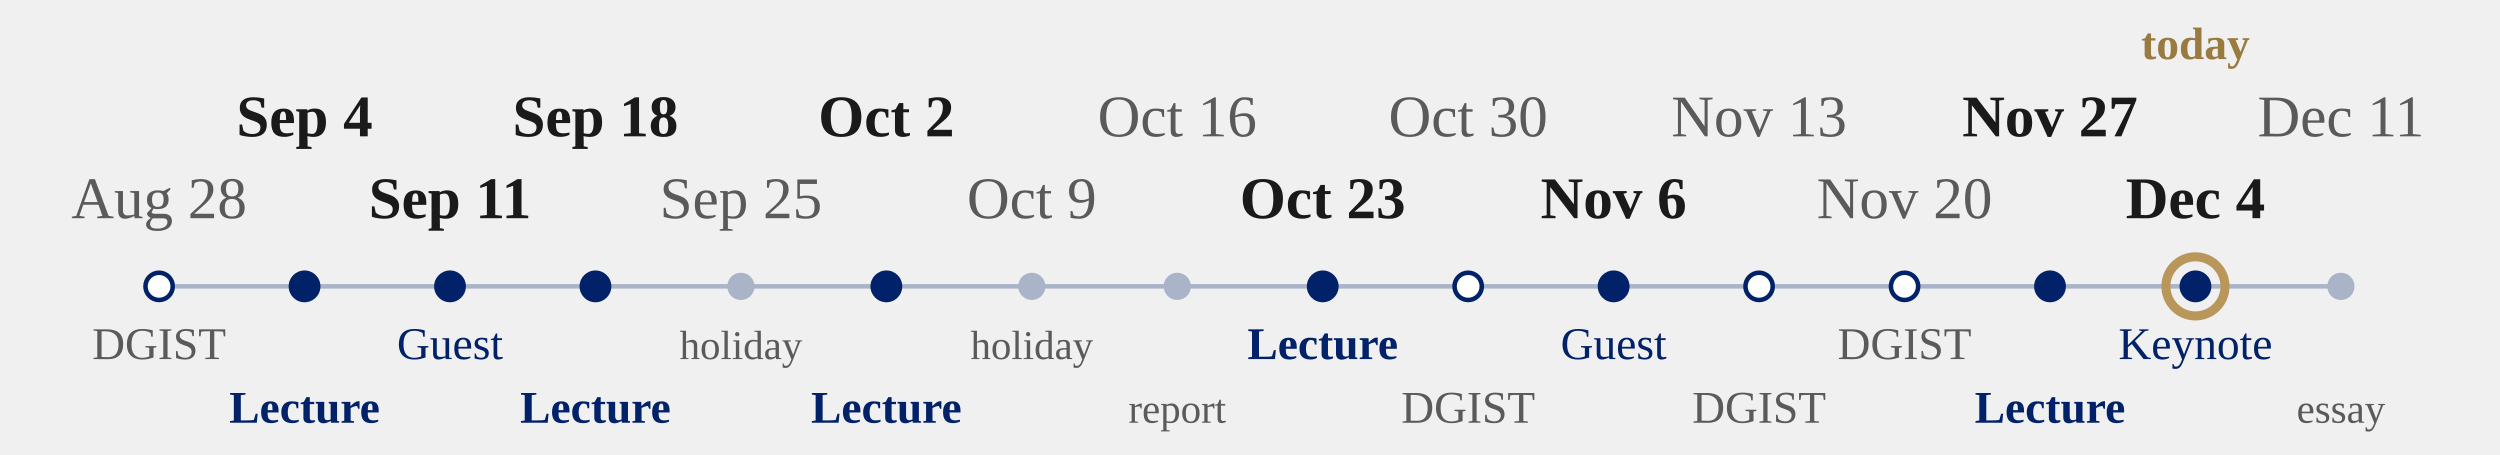
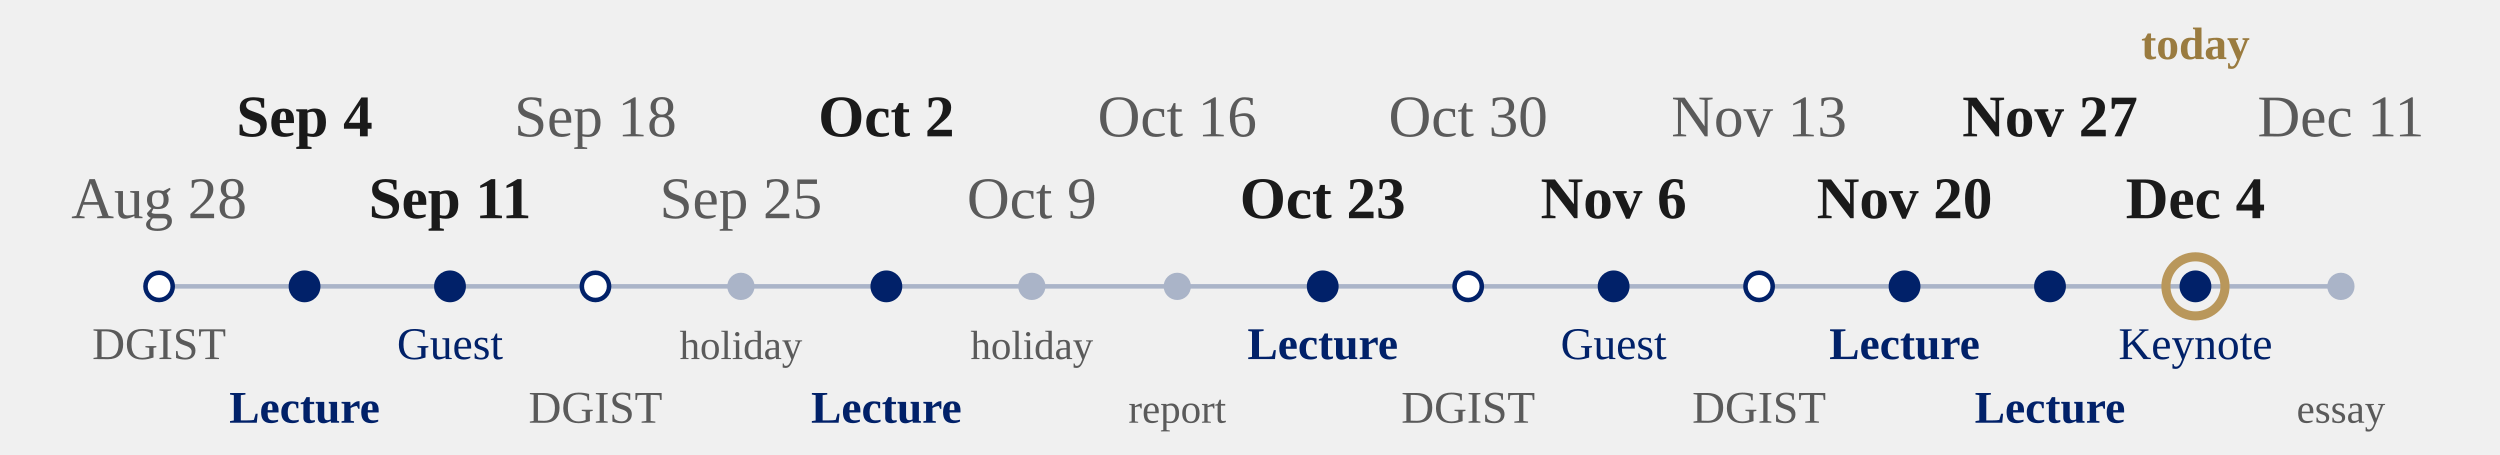
<svg xmlns="http://www.w3.org/2000/svg" viewBox="0 0 1100 200" class="semester-map-svg" role="img" aria-label="Semester timeline, week 15 highlighted" style="font-family:inherit">
  <line x1="70.0" y1="126" x2="1030.0" y2="126" stroke="#aab4c8" stroke-width="2" />
  <circle cx="70.0" cy="126" r="6" fill="#fff" stroke="#012169" stroke-width="2" />
  <text x="70.0" y="96" font-size="26" font-weight="400" text-anchor="middle" fill="#5a5a5a" class="date">Aug 28</text>
  <text x="70.0" y="158" font-size="20" text-anchor="middle" fill="#5a5a5a" class="tag">DGIST</text>
  <circle cx="134.0" cy="126" r="7" fill="#012169" />
  <text x="134.0" y="60" font-size="26" font-weight="700" text-anchor="middle" fill="#1a1a1a" class="date">Sep 4</text>
  <text x="134.0" y="186" font-size="20" font-weight="700" text-anchor="middle" fill="#012169" class="tag">Lecture</text>
  <circle cx="198.0" cy="126" r="7" fill="#012169" />
  <text x="198.0" y="96" font-size="26" font-weight="700" text-anchor="middle" fill="#1a1a1a" class="date">Sep 11</text>
  <text x="198.0" y="158" font-size="20" text-anchor="middle" fill="#012169" class="tag">Guest</text>
-   <circle cx="262.0" cy="126" r="7" fill="#012169" />
-   <text x="262.0" y="60" font-size="26" font-weight="700" text-anchor="middle" fill="#1a1a1a" class="date">Sep 18</text>
-   <text x="262.0" y="186" font-size="20" font-weight="700" text-anchor="middle" fill="#012169" class="tag">Lecture</text>
+   <circle cx="262.0" cy="126" r="6" fill="#fff" stroke="#012169" stroke-width="2" />
+   <text x="262.0" y="60" font-size="26" font-weight="400" text-anchor="middle" fill="#5a5a5a" class="date">Sep 18</text>
+   <text x="262.0" y="186" font-size="20" text-anchor="middle" fill="#5a5a5a" class="tag">DGIST</text>
  <circle cx="326.0" cy="126" r="6" fill="#aab4c8" />
  <text x="326.0" y="96" font-size="26" font-weight="400" text-anchor="middle" fill="#5a5a5a" class="date">Sep 25</text>
  <text x="326.0" y="158" font-size="18" text-anchor="middle" fill="#5a5a5a" class="tag">holiday</text>
  <circle cx="390.0" cy="126" r="7" fill="#012169" />
  <text x="390.0" y="60" font-size="26" font-weight="700" text-anchor="middle" fill="#1a1a1a" class="date">Oct 2</text>
  <text x="390.0" y="186" font-size="20" font-weight="700" text-anchor="middle" fill="#012169" class="tag">Lecture</text>
  <circle cx="454.0" cy="126" r="6" fill="#aab4c8" />
  <text x="454.0" y="96" font-size="26" font-weight="400" text-anchor="middle" fill="#5a5a5a" class="date">Oct 9</text>
  <text x="454.0" y="158" font-size="18" text-anchor="middle" fill="#5a5a5a" class="tag">holiday</text>
  <circle cx="518.0" cy="126" r="6" fill="#aab4c8" />
  <text x="518.0" y="60" font-size="26" font-weight="400" text-anchor="middle" fill="#5a5a5a" class="date">Oct 16</text>
  <text x="518.0" y="186" font-size="18" text-anchor="middle" fill="#5a5a5a" class="tag">report</text>
  <circle cx="582.0" cy="126" r="7" fill="#012169" />
  <text x="582.0" y="96" font-size="26" font-weight="700" text-anchor="middle" fill="#1a1a1a" class="date">Oct 23</text>
  <text x="582.0" y="158" font-size="20" font-weight="700" text-anchor="middle" fill="#012169" class="tag">Lecture</text>
  <circle cx="646.0" cy="126" r="6" fill="#fff" stroke="#012169" stroke-width="2" />
  <text x="646.0" y="60" font-size="26" font-weight="400" text-anchor="middle" fill="#5a5a5a" class="date">Oct 30</text>
  <text x="646.0" y="186" font-size="20" text-anchor="middle" fill="#5a5a5a" class="tag">DGIST</text>
  <circle cx="710.0" cy="126" r="7" fill="#012169" />
  <text x="710.0" y="96" font-size="26" font-weight="700" text-anchor="middle" fill="#1a1a1a" class="date">Nov 6</text>
  <text x="710.0" y="158" font-size="20" text-anchor="middle" fill="#012169" class="tag">Guest</text>
  <circle cx="774.0" cy="126" r="6" fill="#fff" stroke="#012169" stroke-width="2" />
  <text x="774.0" y="60" font-size="26" font-weight="400" text-anchor="middle" fill="#5a5a5a" class="date">Nov 13</text>
  <text x="774.0" y="186" font-size="20" text-anchor="middle" fill="#5a5a5a" class="tag">DGIST</text>
-   <circle cx="838.0" cy="126" r="6" fill="#fff" stroke="#012169" stroke-width="2" />
-   <text x="838.0" y="96" font-size="26" font-weight="400" text-anchor="middle" fill="#5a5a5a" class="date">Nov 20</text>
-   <text x="838.0" y="158" font-size="20" text-anchor="middle" fill="#5a5a5a" class="tag">DGIST</text>
+   <circle cx="838.0" cy="126" r="7" fill="#012169" />
+   <text x="838.0" y="96" font-size="26" font-weight="700" text-anchor="middle" fill="#1a1a1a" class="date">Nov 20</text>
+   <text x="838.0" y="158" font-size="20" font-weight="700" text-anchor="middle" fill="#012169" class="tag">Lecture</text>
  <circle cx="902.0" cy="126" r="7" fill="#012169" />
  <text x="902.0" y="60" font-size="26" font-weight="700" text-anchor="middle" fill="#1a1a1a" class="date">Nov 27</text>
  <text x="902.0" y="186" font-size="20" font-weight="700" text-anchor="middle" fill="#012169" class="tag">Lecture</text>
  <circle cx="966.0" cy="126" r="7" fill="#012169" />
  <circle cx="966.0" cy="126" r="13" fill="none" stroke="#B9975B" stroke-width="4" class="today-ring" />
  <text x="966.0" y="26" font-size="20" font-weight="700" text-anchor="middle" fill="#9A7B3F" class="today-tag">today</text>
  <text x="966.0" y="96" font-size="26" font-weight="700" text-anchor="middle" fill="#1a1a1a" class="date">Dec 4</text>
  <text x="966.0" y="158" font-size="20" text-anchor="middle" fill="#012169" class="tag">Keynote</text>
  <circle cx="1030.0" cy="126" r="6" fill="#aab4c8" />
  <text x="1030.0" y="60" font-size="26" font-weight="400" text-anchor="middle" fill="#5a5a5a" class="date">Dec 11</text>
  <text x="1030.0" y="186" font-size="18" text-anchor="middle" fill="#5a5a5a" class="tag">essay</text>
</svg>
